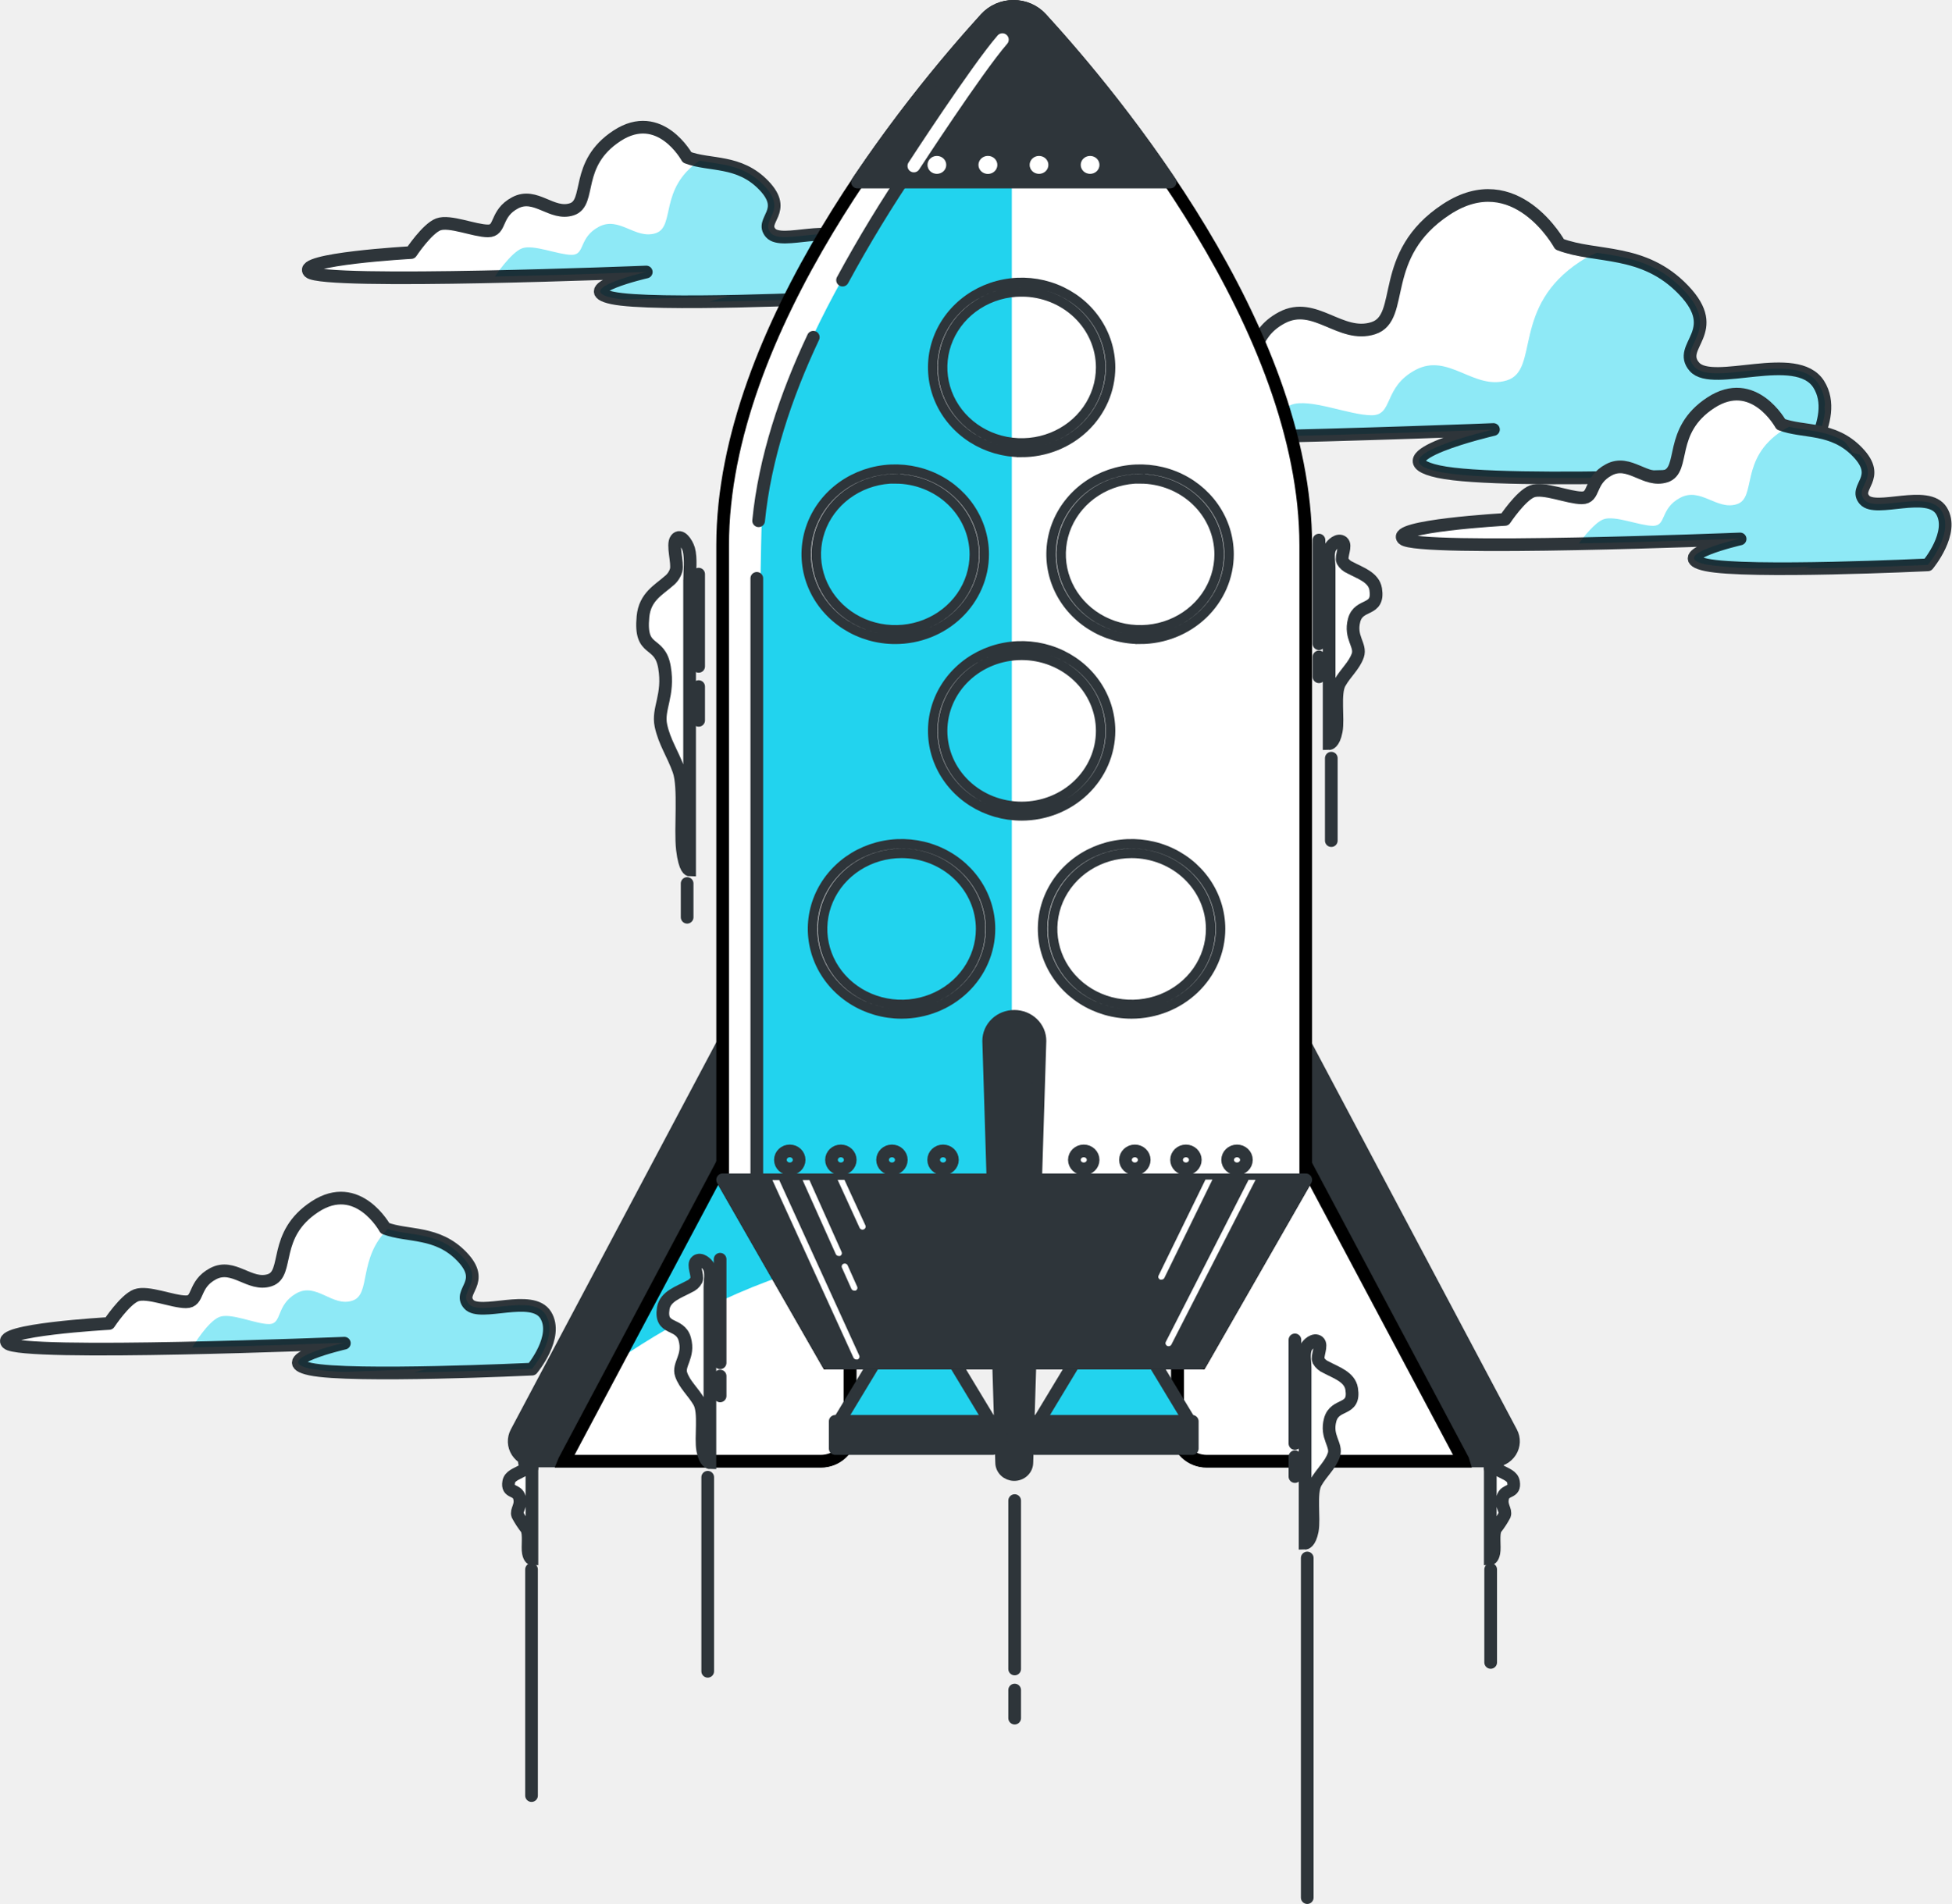
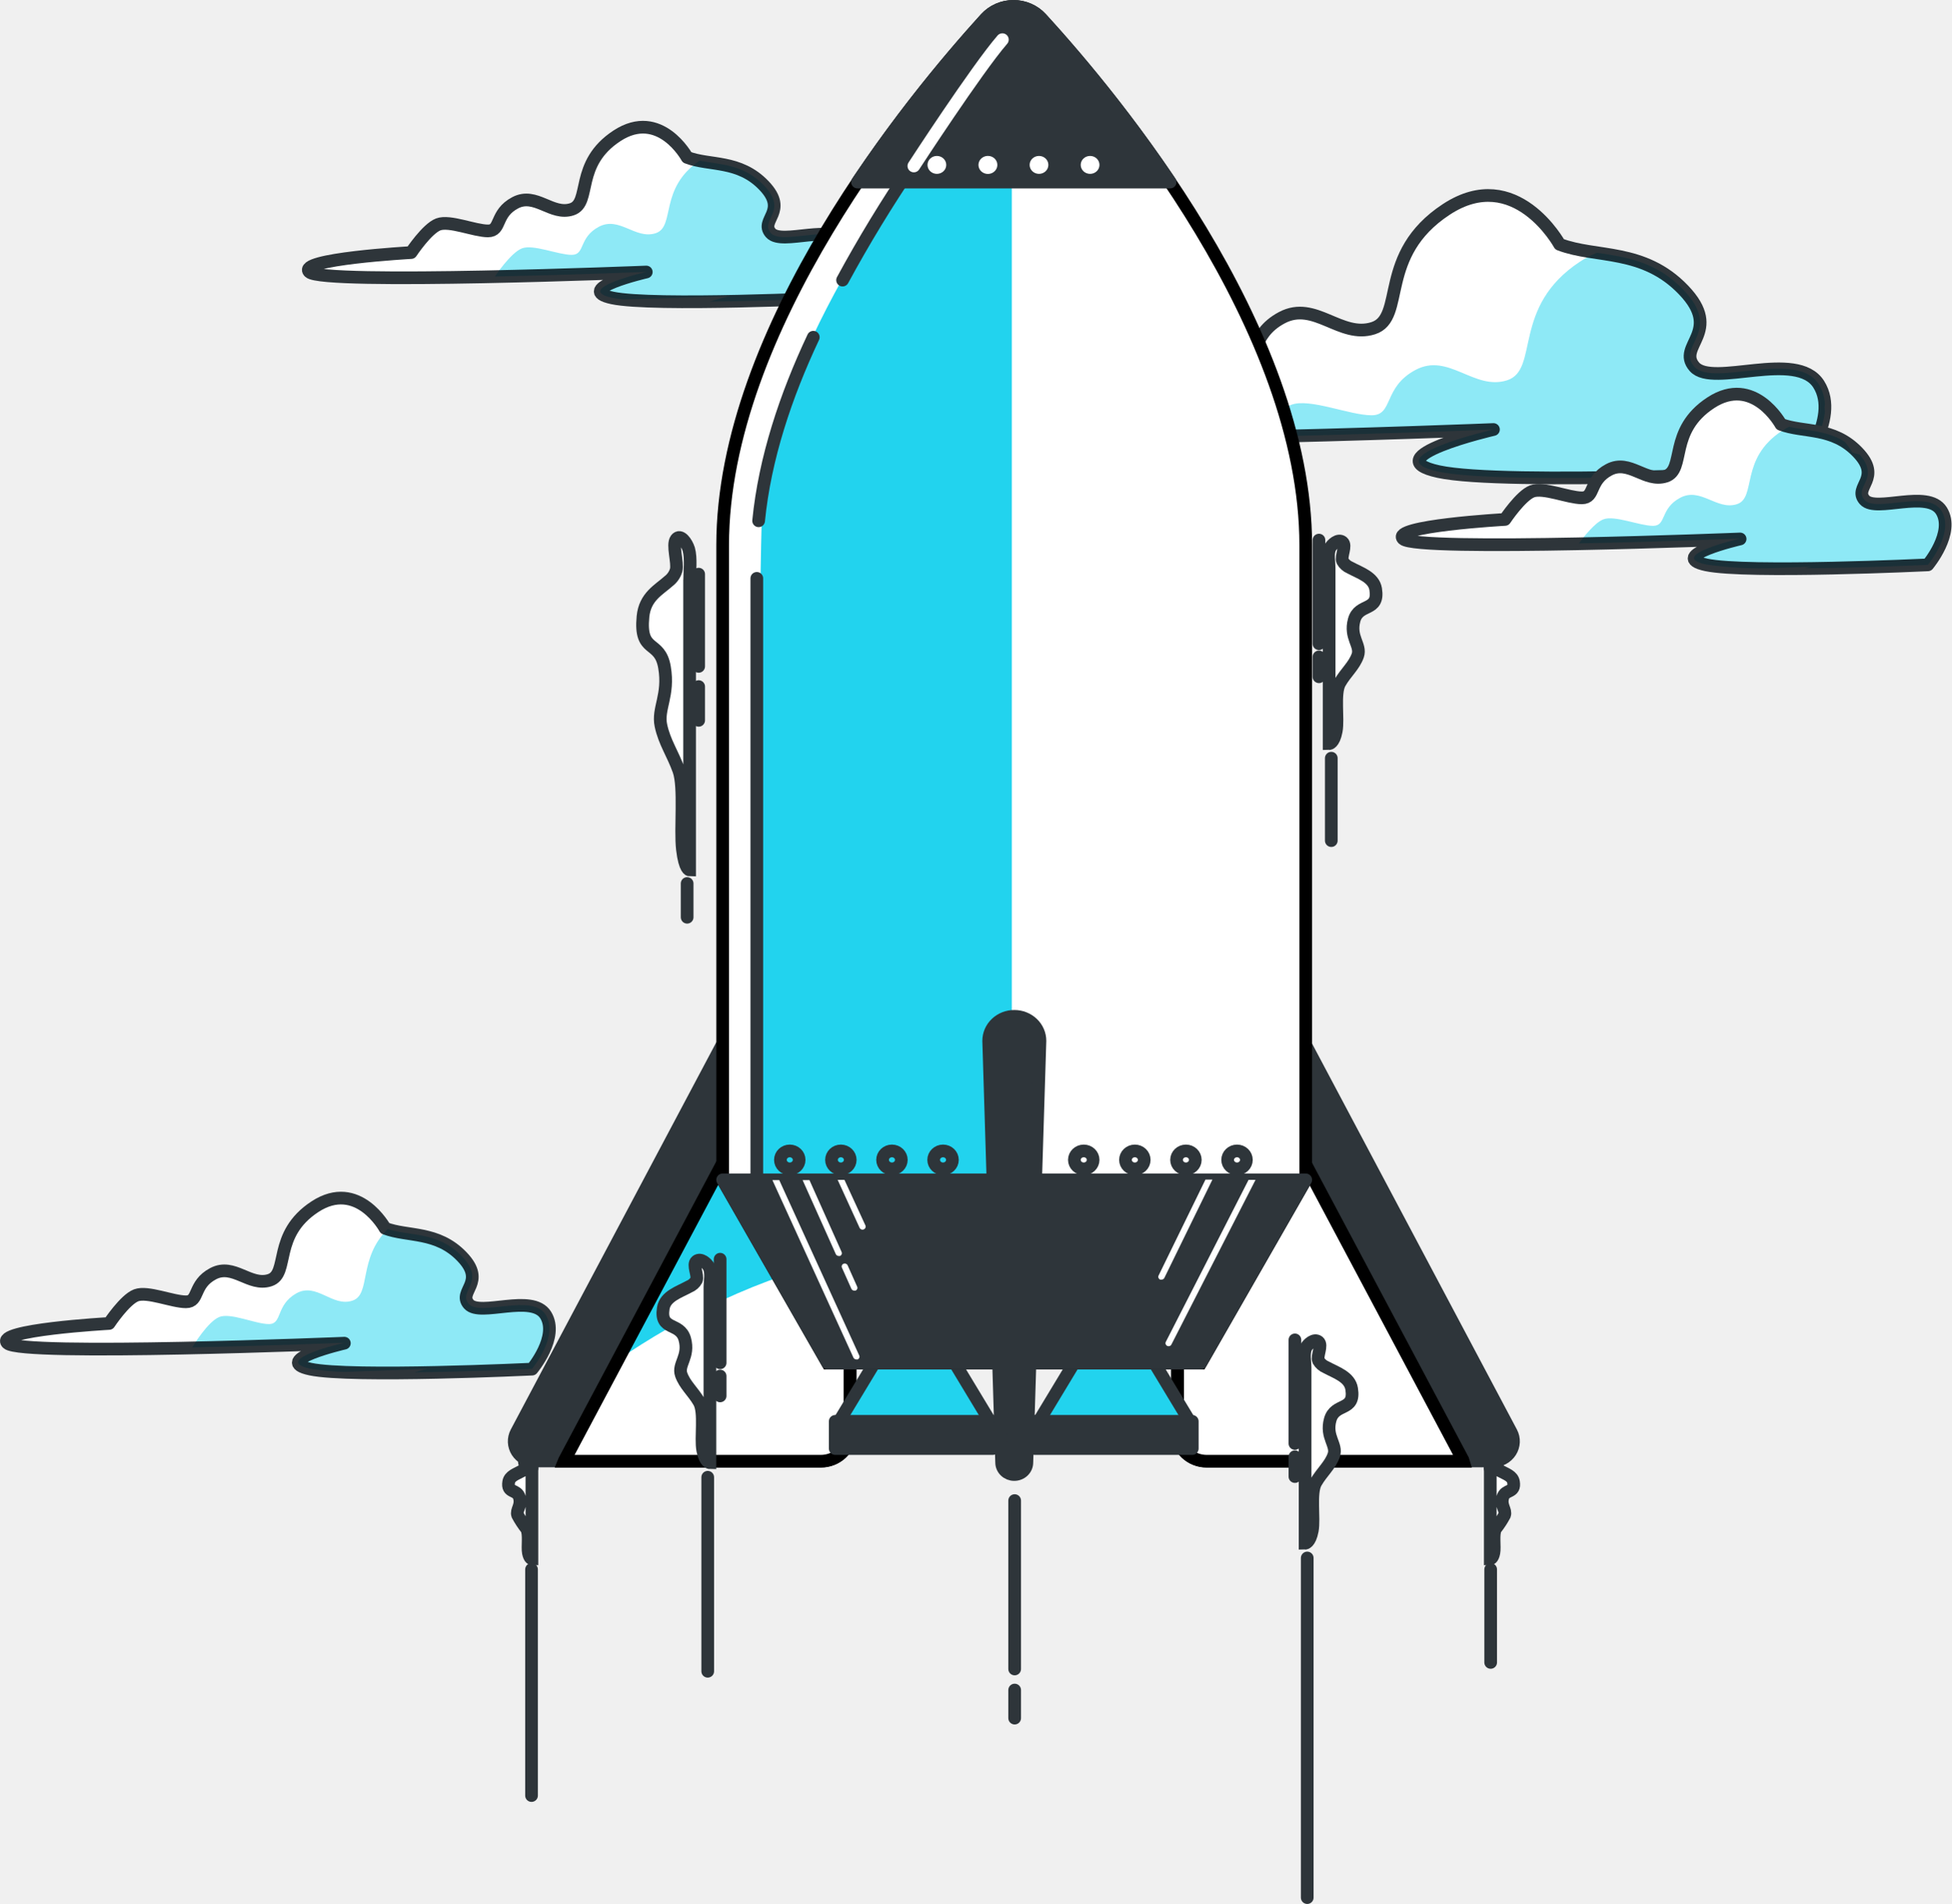
<svg xmlns="http://www.w3.org/2000/svg" width="153.807" height="150.085" viewBox="0 0 153.807 150.085" fill="none" version="1.1" id="svg91">
  <defs id="defs91" />
  <path d="m 122.937,19.263 c 0,0 -3.472,-6.337 -8.928,-2.756 -5.456,3.581 -3.17,8.538 -5.759,9.368 -2.589,0.83 -4.608,-2.206 -7.202,-0.83 -2.594,1.376 -1.731,3.581 -3.472,3.581 -1.741,0 -4.895,-1.376 -6.338,-0.825 -1.444,0.55 -3.472,3.581 -3.472,3.581 0,0 -14.687,0.825 -12.961,2.481 1.726,1.655 42.919,0 42.919,0 0,0 -9.503,2.201 -4.32,3.321 5.183,1.119 28.232,0 28.232,0 0,0 3.472,-4.132 1.726,-6.888 -1.746,-2.756 -8.352,0.275 -9.796,-1.376 -1.443,-1.651 2.307,-2.756 -0.863,-6.062 -3.169,-3.306 -6.889,-2.495 -9.766,-3.595 z" fill="#ffffff" stroke="#2e353a" stroke-linecap="round" stroke-linejoin="round" id="path1" />
  <g style="mix-blend-mode:multiply" opacity="0.51" id="g2" transform="translate(-43.58643,-39.60157)">
    <path d="m 187.438,72.018 c -0.037,-0.174 -0.037,-0.353 0,-0.526 -0.022,-0.567 -0.193,-1.12 -0.496,-1.608 -1.726,-2.756 -8.353,0.275 -9.796,-1.376 -1.444,-1.651 2.306,-2.756 -0.863,-6.062 -2.158,-2.253 -4.578,-2.585 -6.815,-2.917 -0.465,0.187 -0.909,0.419 -1.325,0.693 -5.456,3.581 -3.169,8.538 -5.763,9.364 -2.594,0.825 -4.608,-2.201 -7.202,-0.825 -2.594,1.376 -1.726,3.581 -3.472,3.581 -1.746,0 -4.896,-1.376 -6.334,-0.825 -0.878,0.337 -1.984,1.594 -2.688,2.523 9.701,-0.218 18.605,-0.574 18.605,-0.574 0,0 -9.504,2.201 -4.321,3.32 5.184,1.119 28.233,0 28.233,0 0,0 2.043,-2.41 2.237,-4.767 z" fill="#22d3ee" id="path2" />
  </g>
  <path d="m 30.352,96.841 c 0,0 -2.138,-3.918 -5.525,-1.702 -3.388,2.215 -1.984,5.284 -3.566,5.796 -1.582,0.512 -2.852,-1.366 -4.464,-0.512 -1.612,0.854 -1.071,2.215 -2.138,2.215 -1.066,0 -3.031,-0.849 -3.923,-0.512 -0.893,0.336 -2.138,2.22 -2.138,2.22 0,0 -9.082,0.507 -8.01,1.555 1.071,1.049 26.556,0 26.556,0 0,0 -5.883,1.362 -2.673,2.045 3.209,0.683 17.469,0 17.469,0 0,0 2.138,-2.557 1.071,-4.269 -1.066,-1.713 -5.173,0.17 -6.061,-0.854 -0.888,-1.025 1.424,-1.703 -0.536,-3.747 -1.959,-2.045 -4.28,-1.552 -6.061,-2.235 z" fill="#ffffff" stroke="#2e353a" stroke-linecap="round" stroke-linejoin="round" id="path3" />
  <g style="mix-blend-mode:multiply" opacity="0.51" id="g4" transform="translate(-43.58643,-39.60157)">
    <path d="m 85.525,147.524 c 0,0 2.138,-2.557 1.071,-4.269 -1.066,-1.713 -5.173,0.171 -6.061,-0.854 -0.888,-1.025 1.423,-1.703 -0.536,-3.747 -1.885,-1.969 -4.097,-1.575 -5.848,-2.149 -2.351,2.319 -1.304,5.132 -2.763,5.635 -1.602,0.56 -2.852,-1.485 -4.464,-0.555 -1.612,0.93 -1.071,2.41 -2.138,2.41 -1.066,0 -3.03,-0.925 -3.923,-0.555 -0.893,0.37 -2.019,2.215 -2.128,2.395 6.185,-0.133 11.983,-0.365 11.983,-0.365 0,0 -5.883,1.361 -2.673,2.044 0.899,0.153 1.81,0.237 2.723,0.252 3.735,-0.124 6.493,-0.242 6.493,-0.242 0,0 -0.426,0.104 -0.992,0.275 4.603,-0.052 9.255,-0.275 9.255,-0.275 z" fill="#22d3ee" id="path4" />
  </g>
  <path d="m 54.161,12.409 c 0,0 -2.138,-3.918 -5.525,-1.703 -3.388,2.215 -1.984,5.284 -3.566,5.796 -1.582,0.512 -2.852,-1.366 -4.464,-0.512 -1.612,0.854 -1.071,2.215 -2.138,2.215 -1.066,0 -3.031,-0.854 -3.923,-0.512 -0.893,0.342 -2.138,2.22 -2.138,2.22 0,0 -9.092,0.507 -8.02,1.532 1.071,1.025 26.556,0 26.556,0 0,0 -5.883,1.361 -2.674,2.044 3.209,0.683 17.469,0 17.469,0 0,0 2.138,-2.557 1.071,-4.269 -1.066,-1.712 -5.173,0.171 -6.061,-0.854 -0.888,-1.024 1.424,-1.703 -0.535,-3.747 -1.96,-2.044 -4.271,-1.527 -6.052,-2.21 z" fill="#ffffff" stroke="#2e353a" stroke-linecap="round" stroke-linejoin="round" id="path5" />
  <g style="mix-blend-mode:multiply" opacity="0.51" id="g6" transform="translate(-43.58643,-39.60157)">
    <path d="m 109.333,63.091 c 0,0 2.138,-2.557 1.071,-4.269 -1.066,-1.712 -5.173,0.171 -6.061,-0.854 -0.887,-1.025 1.424,-1.703 -0.535,-3.747 -1.617,-1.689 -3.472,-1.637 -5.079,-1.95 -3.244,2.211 -1.875,5.218 -3.472,5.721 -1.597,0.503 -2.852,-1.366 -4.464,-0.512 -1.612,0.854 -1.066,2.215 -2.138,2.215 -1.071,0 -3.031,-0.854 -3.923,-0.512 -0.893,0.342 -2.138,2.22 -2.138,2.22 6.165,-0.133 11.939,-0.365 11.939,-0.365 0,0 -5.883,1.361 -2.674,2.044 0.295,0.06 0.593,0.103 0.893,0.128 4.662,-0.123 8.397,-0.275 8.397,-0.275 0,0 -0.779,0.18 -1.612,0.441 4.767,-0.043 9.796,-0.285 9.796,-0.285 z" fill="#22d3ee" id="path6" />
  </g>
  <path d="m 140.381,33.455 c 0,0 -2.138,-3.918 -5.525,-1.703 -3.388,2.215 -1.96,5.284 -3.562,5.796 -1.602,0.512 -2.852,-1.366 -4.464,-0.512 -1.612,0.854 -1.066,2.215 -2.137,2.215 -1.072,0 -3.031,-0.854 -3.924,-0.512 -0.893,0.342 -2.138,2.215 -2.138,2.215 0,0 -9.091,0.512 -8.02,1.537 1.071,1.024 26.556,0 26.556,0 0,0 -5.878,1.361 -2.673,2.044 3.204,0.683 17.469,0 17.469,0 0,0 2.137,-2.557 1.071,-4.269 -1.066,-1.712 -5.168,0.171 -6.061,-0.854 -0.893,-1.025 1.423,-1.703 -0.536,-3.752 -1.959,-2.049 -4.27,-1.523 -6.056,-2.206 z" fill="#ffffff" stroke="#2e353a" stroke-linecap="round" stroke-linejoin="round" id="path7" />
  <g style="mix-blend-mode:multiply" opacity="0.51" id="g8" transform="translate(-43.58643,-39.60157)">
    <path d="m 195.553,84.138 c 0,0 2.138,-2.557 1.071,-4.269 -1.066,-1.712 -5.168,0.171 -6.061,-0.854 -0.892,-1.025 1.275,-1.665 -0.382,-3.572 -0.2,-0.048 -0.397,-0.108 -0.59,-0.18 -0.173,-0.297 -0.374,-0.578 -0.6,-0.84 -1.458,-0.911 -3.026,-0.854 -4.37,-1.176 -0.193,0.091 -0.378,0.196 -0.555,0.313 -3.388,2.215 -1.984,5.284 -3.567,5.792 -1.582,0.507 -2.852,-1.361 -4.464,-0.508 -1.612,0.854 -1.071,2.215 -2.142,2.215 -1.072,0 -3.031,-0.854 -3.919,-0.512 -0.669,0.256 -1.537,1.371 -1.929,1.897 6.448,-0.128 12.702,-0.38 12.702,-0.38 0,0 -5.877,1.361 -2.673,2.044 1.571,0.223 3.159,0.323 4.747,0.299 l 3.551,-0.128 c 0,0 -0.198,0.043 -0.496,0.123 4.732,-0.028 9.677,-0.266 9.677,-0.266 z" fill="#22d3ee" id="path8" />
  </g>
  <path d="m 73.826,26.985 v 1.75" stroke="#ffffff" stroke-linecap="round" stroke-linejoin="round" id="path9" />
  <path d="m 102.266,81.16 16.864,31.781 c 0.124,0.236 0.184,0.498 0.172,0.762 -0.012,0.264 -0.094,0.521 -0.238,0.747 -0.145,0.225 -0.347,0.411 -0.588,0.54 -0.241,0.13 -0.513,0.198 -0.789,0.199 h -22.568 c -0.607,0.004 -1.191,-0.223 -1.623,-0.63 -0.433,-0.407 -0.678,-0.962 -0.684,-1.542 V 81.933 Z" fill="#2e353a" stroke="#2e353a" stroke-linecap="round" stroke-linejoin="round" id="path10" />
  <path d="m 115.332,115.137 -17.856,-33.584 -4.648,0.38 v 31.083 c 0,0.582 0.241,1.139 0.671,1.55 0.43,0.411 1.013,0.642 1.621,0.642 h 20.241 c -0.007,-0.025 -0.017,-0.048 -0.029,-0.071 z" fill="#ffffff" stroke="#000000" stroke-miterlimit="10" id="path11" />
  <path d="m 57.568,81.16 -16.864,31.781 c -0.124,0.236 -0.183,0.498 -0.172,0.762 0.012,0.264 0.094,0.521 0.238,0.747 0.145,0.225 0.347,0.411 0.588,0.54 0.241,0.13 0.512,0.198 0.789,0.199 h 22.578 c 0.605,0.001 1.186,-0.226 1.616,-0.633 0.43,-0.407 0.675,-0.961 0.68,-1.539 V 81.933 Z" fill="#2e353a" stroke="#2e353a" stroke-linecap="round" stroke-linejoin="round" id="path12" />
  <path d="m 44.498,115.137 17.856,-33.584 4.643,0.38 v 31.083 c 0,0.582 -0.241,1.139 -0.671,1.55 -0.43,0.411 -1.013,0.642 -1.621,0.642 h -20.236 z" fill="#ffffff" stroke="#000000" stroke-miterlimit="10" id="path13" />
  <g style="mix-blend-mode:multiply" id="g14" transform="translate(-43.58643,-39.60157)">
    <path d="m 105.945,121.155 -13.64,25.653 c 4.786,-3.264 11.026,-6.546 18.282,-8.107 v -17.166 z" fill="#22d3ee" id="path14" />
  </g>
  <path d="m 72.095,102.216 -6.011,9.951 h 12.018 z" fill="#22d3ee" stroke="#2e353a" stroke-linecap="round" stroke-linejoin="round" id="path15" />
  <path d="m 87.829,102.216 -6.007,9.951 h 12.018 z" fill="#22d3ee" stroke="#2e353a" stroke-linecap="round" stroke-linejoin="round" id="path16" />
  <path d="m 78.261,112.063 h -12.425 v 2.144 h 12.425 z" fill="#2e353a" stroke="#2e353a" stroke-linecap="round" stroke-linejoin="round" id="path17" />
  <path d="m 93.983,112.063 h -12.424 v 2.144 h 12.424 z" fill="#2e353a" stroke="#2e353a" stroke-linecap="round" stroke-linejoin="round" id="path18" />
  <path d="m 82.07,1.457 c -0.272,-0.299 -0.607,-0.538 -0.984,-0.702 -0.377,-0.164 -0.786,-0.249 -1.201,-0.249 -0.414,0 -0.823,0.085 -1.2,0.249 -0.377,0.164 -0.713,0.404 -0.984,0.702 -5.719,6.295 -20.738,24.424 -20.738,41.538 v 50.029 l 8.273,14.444 h 29.418 l 8.273,-14.444 v -50.029 c 0,-17.119 -15.103,-35.253 -20.857,-41.538 z" fill="#ffffff" stroke="#000000" stroke-miterlimit="10" id="path19" />
  <path d="m 79.758,2.495 c 0,-0.892 -2.639,4.426 -4.499,6.75 0.03,-0.199 0.065,-0.394 0.094,-0.593 0,0 -11.056,13.481 -14.384,26.17 -0.348,1.305 -0.625,2.627 -0.828,3.961 -0.248,1.594 -0.556,37.245 -0.719,58.562 l 5.813,10.123 h 14.359 c -0.288,-1.039 0.496,-5.825 0.164,-7.078 z" fill="#22d3ee" id="path20" />
  <path d="m 62.255,92.155 c 0.408,0 0.739,-0.317 0.739,-0.707 0,-0.39 -0.331,-0.707 -0.739,-0.707 -0.409,0 -0.739,0.317 -0.739,0.707 0,0.39 0.33,0.707 0.739,0.707 z" stroke="#2e353a" stroke-linecap="round" stroke-linejoin="round" id="path21" />
  <path d="m 66.282,92.155 c 0.408,0 0.739,-0.317 0.739,-0.707 0,-0.39 -0.331,-0.707 -0.739,-0.707 -0.408,0 -0.739,0.317 -0.739,0.707 0,0.39 0.331,0.707 0.739,0.707 z" stroke="#2e353a" stroke-linecap="round" stroke-linejoin="round" id="path22" />
  <path d="m 70.309,92.155 c 0.408,0 0.739,-0.317 0.739,-0.707 0,-0.39 -0.331,-0.707 -0.739,-0.707 -0.408,0 -0.739,0.317 -0.739,0.707 0,0.39 0.331,0.707 0.739,0.707 z" stroke="#2e353a" stroke-linecap="round" stroke-linejoin="round" id="path23" />
  <path d="m 74.337,92.155 c 0.408,0 0.739,-0.317 0.739,-0.707 0,-0.39 -0.331,-0.707 -0.739,-0.707 -0.409,0 -0.739,0.317 -0.739,0.707 0,0.39 0.33,0.707 0.739,0.707 z" stroke="#2e353a" stroke-linecap="round" stroke-linejoin="round" id="path24" />
  <path d="m 85.428,92.155 c 0.409,0 0.739,-0.317 0.739,-0.707 0,-0.39 -0.33,-0.707 -0.739,-0.707 -0.408,0 -0.739,0.317 -0.739,0.707 0,0.39 0.331,0.707 0.739,0.707 z" stroke="#2e353a" stroke-linecap="round" stroke-linejoin="round" id="path25" />
  <path d="m 89.456,92.155 c 0.408,0 0.739,-0.317 0.739,-0.707 0,-0.39 -0.331,-0.707 -0.739,-0.707 -0.408,0 -0.739,0.317 -0.739,0.707 0,0.39 0.331,0.707 0.739,0.707 z" stroke="#2e353a" stroke-linecap="round" stroke-linejoin="round" id="path26" />
  <path d="m 93.483,92.155 c 0.408,0 0.739,-0.317 0.739,-0.707 0,-0.39 -0.331,-0.707 -0.739,-0.707 -0.408,0 -0.739,0.317 -0.739,0.707 0,0.39 0.331,0.707 0.739,0.707 z" stroke="#2e353a" stroke-linecap="round" stroke-linejoin="round" id="path27" />
  <path d="m 97.51,92.155 c 0.409,0 0.739,-0.317 0.739,-0.707 0,-0.39 -0.33,-0.707 -0.739,-0.707 -0.408,0 -0.739,0.317 -0.739,0.707 0,0.39 0.331,0.707 0.739,0.707 z" stroke="#2e353a" stroke-linecap="round" stroke-linejoin="round" id="path28" />
  <path d="m 59.656,45.599 v 46.913" stroke="#2e353a" stroke-linecap="round" stroke-linejoin="round" id="path29" />
  <path d="m 64.109,26.587 c -2.168,4.601 -3.824,9.549 -4.31,14.472" stroke="#2e353a" stroke-linecap="round" stroke-linejoin="round" id="path30" />
  <path d="m 82.179,4.696 c -0.231,-0.295 -0.531,-0.534 -0.875,-0.698 -0.344,-0.165 -0.724,-0.25 -1.109,-0.25 -0.385,0 -0.765,0.086 -1.109,0.25 -0.345,0.165 -0.644,0.404 -0.875,0.698 -4.512,5.417 -8.462,11.241 -11.795,17.389" stroke="#2e353a" stroke-linecap="round" stroke-linejoin="round" id="path31" />
-   <path d="m 89.872,50.404 c -1.388,10e-4 -2.744,-0.392 -3.898,-1.128 -1.155,-0.737 -2.054,-1.784 -2.586,-3.01 -0.531,-1.226 -0.67,-2.575 -0.4,-3.876 0.27,-1.302 0.939,-2.497 1.92,-3.435 0.981,-0.938 2.231,-1.577 3.592,-1.836 1.361,-0.259 2.771,-0.126 4.053,0.383 1.282,0.508 2.377,1.369 3.147,2.472 0.771,1.104 1.181,2.401 1.18,3.728 -0.002,1.777 -0.742,3.48 -2.055,4.737 -1.314,1.256 -3.095,1.963 -4.953,1.966 z m 0,-12.66 c -1.232,0 -2.437,0.349 -3.461,1.004 -1.025,0.655 -1.823,1.585 -2.295,2.674 -0.471,1.089 -0.595,2.287 -0.354,3.442 0.24,1.156 0.834,2.217 1.705,3.05 0.871,0.833 1.981,1.401 3.189,1.631 1.209,0.23 2.462,0.112 3.6,-0.339 1.138,-0.451 2.111,-1.214 2.796,-2.194 0.684,-0.98 1.05,-2.132 1.05,-3.31 -0.004,-1.578 -0.662,-3.09 -1.83,-4.205 -1.168,-1.115 -2.75,-1.742 -4.4,-1.743 z" fill="#ffffff" stroke="#2e353a" stroke-width="0.75" stroke-miterlimit="10" id="path33" />
-   <path fill-rule="evenodd" clip-rule="evenodd" d="m 93.685,43.554 c -0.039,-0.873 -0.427,-1.698 -1.084,-2.306 -0.657,-0.607 -1.533,-0.95 -2.446,-0.958 -0.914,-0.008 -1.796,0.32 -2.464,0.916 -0.669,0.596 -1.072,1.414 -1.128,2.287 0,0.052 0,0.1 0,0.147 -0.005,0.616 0.167,1.221 0.496,1.75 l -0.645,1.812 1.984,-0.598 c 0.529,0.276 1.123,0.421 1.726,0.422 0.466,0.001 0.929,-0.085 1.36,-0.255 0.431,-0.17 0.823,-0.419 1.154,-0.733 0.331,-0.315 0.594,-0.688 0.773,-1.1 0.18,-0.411 0.273,-0.853 0.274,-1.299 z m -3.561,2.931 c -0.587,0.001 -1.162,-0.164 -1.652,-0.474 l -1.15,0.351 0.372,-1.058 c -0.37,-0.485 -0.569,-1.069 -0.571,-1.67 -0.005,-0.092 -0.005,-0.183 0,-0.275 0.008,-0.755 0.329,-1.476 0.893,-2.004 0.564,-0.528 1.324,-0.821 2.113,-0.814 0.789,0.007 1.543,0.315 2.096,0.854 0.552,0.539 0.858,1.266 0.85,2.021 0,0.071 0,0.147 0,0.218 0.002,0.752 -0.308,1.473 -0.861,2.007 -0.553,0.534 -1.304,0.837 -2.09,0.844 z" fill="#ffffff" id="path34" />
-   <path d="m 80.532,64.325 c -1.386,0 -2.741,-0.393 -3.894,-1.129 -1.152,-0.737 -2.051,-1.784 -2.581,-3.008 -0.531,-1.225 -0.669,-2.572 -0.399,-3.873 0.27,-1.3 0.938,-2.494 1.918,-3.432 0.98,-0.937 2.229,-1.576 3.589,-1.834 1.359,-0.259 2.768,-0.126 4.049,0.381 1.281,0.507 2.375,1.366 3.145,2.469 0.77,1.102 1.181,2.398 1.181,3.724 -0.002,1.777 -0.742,3.48 -2.055,4.736 -1.314,1.257 -3.095,1.964 -4.953,1.966 z m 0,-12.66 c -1.652,0 -3.237,0.628 -4.405,1.745 -1.169,1.117 -1.825,2.633 -1.825,4.213 0,1.58 0.656,3.095 1.825,4.212 1.168,1.118 2.753,1.745 4.405,1.745 1.652,0 3.237,-0.627 4.405,-1.745 1.168,-1.117 1.825,-2.632 1.825,-4.212 0,-1.58 -0.657,-3.095 -1.825,-4.213 -1.168,-1.117 -2.753,-1.745 -4.405,-1.745 z" fill="#ffffff" stroke="#2e353a" stroke-width="0.75" stroke-miterlimit="10" id="path37" />
-   <path d="m 80.532,35.671 c -1.386,0 -2.741,-0.393 -3.894,-1.129 -1.152,-0.737 -2.051,-1.783 -2.581,-3.008 -0.531,-1.225 -0.669,-2.572 -0.399,-3.873 0.27,-1.3 0.938,-2.494 1.918,-3.432 0.98,-0.937 2.229,-1.576 3.589,-1.834 1.359,-0.259 2.768,-0.126 4.049,0.381 1.281,0.507 2.375,1.366 3.145,2.469 0.77,1.102 1.181,2.398 1.181,3.724 -0.002,1.777 -0.742,3.48 -2.055,4.737 -1.314,1.256 -3.095,1.963 -4.953,1.966 z m 0,-12.66 c -1.232,0 -2.437,0.349 -3.461,1.004 -1.025,0.655 -1.823,1.585 -2.295,2.674 -0.471,1.089 -0.595,2.287 -0.354,3.442 0.24,1.156 0.834,2.217 1.705,3.05 0.871,0.833 1.981,1.401 3.189,1.631 2.47,0.47 4.998,-0.533 6.396,-2.533 0.684,-0.98 1.05,-2.132 1.05,-3.31 -0.002,-1.58 -0.658,-3.094 -1.826,-4.211 -1.169,-1.117 -2.752,-1.745 -4.404,-1.746 z" fill="#ffffff" stroke="#2e353a" stroke-width="0.75" stroke-miterlimit="10" id="path41" />
-   <path d="m 71.069,79.941 c -1.387,0.001 -2.744,-0.392 -3.898,-1.129 -1.154,-0.736 -2.054,-1.784 -2.585,-3.01 -0.532,-1.225 -0.671,-2.574 -0.401,-3.876 0.271,-1.301 0.939,-2.497 1.92,-3.435 0.981,-0.939 2.231,-1.578 3.592,-1.836 1.361,-0.259 2.772,-0.126 4.053,0.383 1.282,0.508 2.377,1.368 3.148,2.472 0.77,1.104 1.181,2.401 1.18,3.728 -0.003,1.777 -0.742,3.48 -2.056,4.737 -1.314,1.256 -3.095,1.963 -4.953,1.966 z m 0,-12.661 c -1.232,0 -2.436,0.35 -3.461,1.004 -1.024,0.655 -1.823,1.586 -2.294,2.674 -0.472,1.089 -0.595,2.287 -0.355,3.442 0.24,1.156 0.834,2.218 1.705,3.051 0.871,0.833 1.981,1.401 3.19,1.63 1.208,0.23 2.461,0.112 3.599,-0.339 1.138,-0.451 2.111,-1.214 2.796,-2.194 0.685,-0.98 1.05,-2.132 1.05,-3.31 -0.001,-1.58 -0.658,-3.094 -1.826,-4.211 -1.168,-1.117 -2.752,-1.745 -4.404,-1.747 z" fill="#ffffff" stroke="#2e353a" stroke-width="0.75" stroke-miterlimit="10" id="path44" />
-   <path d="m 70.573,50.404 c -1.388,10e-4 -2.744,-0.392 -3.898,-1.128 -1.154,-0.737 -2.054,-1.784 -2.586,-3.01 -0.531,-1.226 -0.67,-2.575 -0.4,-3.876 0.271,-1.302 0.939,-2.497 1.92,-3.435 0.981,-0.938 2.231,-1.577 3.592,-1.836 1.361,-0.259 2.772,-0.126 4.053,0.383 1.282,0.508 2.377,1.369 3.148,2.472 0.77,1.104 1.18,2.401 1.18,3.728 -0.002,1.777 -0.741,3.481 -2.055,4.738 -1.314,1.257 -3.096,1.963 -4.954,1.964 z m 0,-12.66 c -1.232,0 -2.437,0.349 -3.461,1.004 -1.025,0.655 -1.823,1.585 -2.295,2.674 -0.471,1.089 -0.594,2.287 -0.354,3.442 0.24,1.156 0.834,2.217 1.705,3.05 0.871,0.833 1.981,1.401 3.19,1.631 1.208,0.23 2.461,0.112 3.599,-0.339 1.138,-0.451 2.111,-1.214 2.796,-2.194 0.684,-0.98 1.05,-2.132 1.05,-3.31 -0.004,-1.578 -0.662,-3.09 -1.83,-4.205 -1.168,-1.115 -2.75,-1.742 -4.4,-1.743 z" fill="#ffffff" stroke="#2e353a" stroke-width="0.75" stroke-miterlimit="10" id="path49" />
-   <path d="m 89.202,79.941 c -1.388,0.001 -2.744,-0.392 -3.898,-1.129 -1.155,-0.736 -2.054,-1.784 -2.586,-3.01 -0.531,-1.225 -0.67,-2.574 -0.4,-3.876 0.271,-1.301 0.939,-2.497 1.92,-3.435 0.981,-0.939 2.231,-1.578 3.592,-1.836 1.361,-0.259 2.771,-0.126 4.053,0.383 1.282,0.508 2.377,1.368 3.148,2.472 0.77,1.104 1.18,2.401 1.179,3.728 -0.002,1.777 -0.741,3.48 -2.055,4.737 -1.314,1.256 -3.095,1.963 -4.953,1.966 z m 0,-12.661 c -1.232,0 -2.437,0.35 -3.461,1.004 -1.025,0.655 -1.823,1.586 -2.295,2.674 -0.471,1.089 -0.595,2.287 -0.354,3.442 0.24,1.156 0.834,2.218 1.705,3.051 0.871,0.833 1.981,1.401 3.19,1.63 1.208,0.23 2.461,0.112 3.599,-0.339 1.138,-0.451 2.111,-1.214 2.796,-2.194 0.684,-0.98 1.05,-2.132 1.05,-3.31 -0.002,-1.58 -0.658,-3.094 -1.826,-4.211 -1.168,-1.117 -2.752,-1.745 -4.404,-1.747 z" fill="#ffffff" stroke="#2e353a" stroke-width="0.75" stroke-miterlimit="10" id="path52" />
  <path d="m 86.692,71.122 c 0.206,-0.015 0.397,-0.104 0.537,-0.248 0.14,-0.145 0.218,-0.335 0.218,-0.532 0,-0.197 -0.078,-0.387 -0.218,-0.531 -0.14,-0.145 -0.331,-0.234 -0.537,-0.249 -0.205,0.015 -0.397,0.104 -0.537,0.249 -0.14,0.144 -0.218,0.334 -0.218,0.531 0,0.197 0.078,0.387 0.218,0.532 0.14,0.144 0.332,0.233 0.537,0.248 z" fill="#ffffff" id="path54" />
  <path d="m 79.947,116.256 c -0.263,0 -0.515,-0.1 -0.701,-0.278 -0.186,-0.178 -0.291,-0.419 -0.291,-0.671 l -1.021,-33.241 c -0.001,-0.255 0.051,-0.507 0.152,-0.742 0.102,-0.235 0.251,-0.449 0.439,-0.628 0.188,-0.18 0.411,-0.323 0.657,-0.42 0.246,-0.097 0.509,-0.146 0.775,-0.146 0.266,0 0.529,0.05 0.774,0.148 0.245,0.097 0.468,0.24 0.655,0.419 0.188,0.18 0.337,0.393 0.438,0.628 0.101,0.235 0.153,0.487 0.152,0.741 l -1.032,33.241 c 0,0.125 -0.026,0.249 -0.076,0.365 -0.05,0.115 -0.123,0.22 -0.216,0.308 -0.093,0.088 -0.203,0.158 -0.324,0.205 -0.12,0.048 -0.25,0.072 -0.381,0.071 z" fill="#2e353a" stroke="#2e353a" stroke-linecap="round" stroke-linejoin="round" id="path56" />
  <path d="m 79.982,133.247 v 2.215" stroke="#2e353a" stroke-linecap="round" stroke-linejoin="round" id="path57" />
  <path d="m 77.7,1.461 c -3.688,4.06 -7.066,8.369 -10.108,12.893 h 24.646 c -3.059,-4.533 -6.457,-8.848 -10.168,-12.912 -0.273,-0.297 -0.61,-0.536 -0.988,-0.698 -0.378,-0.163 -0.787,-0.246 -1.201,-0.244 -0.415,0.002 -0.823,0.088 -1.2,0.254 -0.376,0.166 -0.71,0.407 -0.981,0.707 z" fill="#2e353a" stroke="#2e353a" stroke-linecap="round" stroke-linejoin="round" id="path58" />
  <path d="m 73.85,13.708 c 0.408,0 0.739,-0.316 0.739,-0.707 0,-0.39 -0.331,-0.707 -0.739,-0.707 -0.408,0 -0.739,0.316 -0.739,0.707 0,0.39 0.331,0.707 0.739,0.707 z" fill="#ffffff" id="path59" />
  <path d="m 78.617,13.002 c 0,0.141 -0.044,0.279 -0.126,0.396 -0.082,0.117 -0.198,0.208 -0.335,0.262 -0.136,0.054 -0.286,0.068 -0.43,0.04 -0.145,-0.028 -0.277,-0.096 -0.381,-0.196 -0.104,-0.1 -0.174,-0.227 -0.202,-0.365 -0.029,-0.138 -0.013,-0.282 0.044,-0.411 0.057,-0.13 0.153,-0.241 0.276,-0.318 0.123,-0.078 0.267,-0.119 0.415,-0.118 0.097,0 0.194,0.018 0.284,0.054 0.09,0.036 0.171,0.088 0.24,0.154 0.069,0.066 0.123,0.145 0.16,0.231 0.037,0.086 0.056,0.179 0.055,0.272 z" fill="#ffffff" id="path60" />
  <path d="m 81.901,13.708 c 0.408,0 0.739,-0.316 0.739,-0.707 0,-0.39 -0.331,-0.707 -0.739,-0.707 -0.408,0 -0.739,0.316 -0.739,0.707 0,0.39 0.331,0.707 0.739,0.707 z" fill="#ffffff" id="path61" />
  <path d="m 85.928,13.708 c 0.409,0 0.739,-0.316 0.739,-0.707 0,-0.39 -0.33,-0.707 -0.739,-0.707 -0.408,0 -0.739,0.316 -0.739,0.707 0,0.39 0.331,0.707 0.739,0.707 z" fill="#ffffff" id="path62" />
  <path d="m 72.035,13.087 c 0,0 4.96,-7.632 6.979,-9.961" stroke="#ffffff" stroke-linecap="round" stroke-linejoin="round" id="path63" />
  <path d="m 94.654,107.467 8.273,-14.444 h -45.964 l 8.273,14.444 z" fill="#2e353a" stroke="#2e353a" stroke-linecap="round" stroke-linejoin="round" id="path64" />
  <path d="m 66.495,99.635 c -0.03,0.013 -0.057,0.031 -0.079,0.053 -0.023,0.023 -0.041,0.049 -0.053,0.078 -0.012,0.029 -0.018,0.06 -0.017,0.092 0,0.031 0.007,0.062 0.021,0.09 l 0.744,1.665 c 0.019,0.043 0.051,0.079 0.091,0.104 0.041,0.025 0.088,0.039 0.137,0.039 0.032,0.007 0.066,0.007 0.099,0 0.03,-0.013 0.057,-0.031 0.08,-0.053 0.023,-0.023 0.04,-0.049 0.052,-0.078 0.012,-0.029 0.018,-0.06 0.018,-0.092 -0.001,-0.031 -0.008,-0.062 -0.021,-0.09 l -0.744,-1.665 c -0.012,-0.03 -0.029,-0.058 -0.052,-0.081 -0.023,-0.024 -0.05,-0.043 -0.081,-0.056 -0.03,-0.013 -0.063,-0.02 -0.097,-0.021 -0.033,-0.001 -0.066,0.004 -0.098,0.015 z" fill="#ffffff" id="path65" />
  <path d="m 67.76,96.808 c 0.021,0.042 0.053,0.077 0.093,0.103 0.04,0.025 0.087,0.039 0.135,0.04 0.035,-0.001 0.069,-0.009 0.1,-0.024 0.03,-0.013 0.057,-0.03 0.08,-0.053 0.022,-0.022 0.04,-0.049 0.052,-0.078 0.012,-0.029 0.018,-0.06 0.017,-0.091 0,-0.032 -0.007,-0.063 -0.02,-0.091 l -1.652,-3.591 h -0.536 z" fill="#ffffff" id="path66" />
  <path d="m 91.454,100.888 c 0.035,0.006 0.07,0.006 0.105,0 0.046,0.001 0.092,-0.011 0.132,-0.035 0.04,-0.023 0.071,-0.058 0.091,-0.098 l 3.789,-7.751 h -0.55 l -3.696,7.566 c -0.013,0.029 -0.021,0.06 -0.022,0.092 -0.001,0.031 0.004,0.063 0.016,0.093 0.013,0.029 0.031,0.056 0.054,0.079 0.023,0.023 0.051,0.041 0.081,0.054 z" fill="#ffffff" id="path67" />
  <path d="m 67.273,107.04 c 0.02,0.042 0.051,0.078 0.092,0.103 0.041,0.026 0.088,0.039 0.136,0.039 0.033,0.007 0.067,0.007 0.1,0 0.03,-0.012 0.057,-0.03 0.079,-0.053 0.023,-0.022 0.041,-0.049 0.053,-0.078 0.012,-0.029 0.018,-0.06 0.017,-0.091 0,-0.032 -0.007,-0.062 -0.021,-0.091 l -6.304,-13.827 h -0.54 z" fill="#ffffff" id="path68" />
  <path d="m 98.419,93.023 -6.523,12.774 c -0.014,0.028 -0.022,0.059 -0.024,0.09 -0.003,0.031 0.002,0.062 0.012,0.092 0.011,0.029 0.028,0.056 0.049,0.08 0.022,0.023 0.048,0.042 0.078,0.056 0.033,0.017 0.071,0.025 0.109,0.024 0.046,0 0.091,-0.012 0.129,-0.036 0.039,-0.024 0.07,-0.057 0.089,-0.097 l 6.631,-12.983 z" fill="#ffffff" id="path69" />
  <path d="m 65.884,98.881 c 0.02,0.042 0.052,0.078 0.092,0.104 0.041,0.025 0.088,0.038 0.137,0.038 0.032,0.007 0.066,0.007 0.099,0 0.03,-0.012 0.057,-0.03 0.08,-0.053 0.023,-0.022 0.04,-0.049 0.052,-0.078 0.012,-0.029 0.018,-0.06 0.018,-0.091 -0.001,-0.031 -0.008,-0.062 -0.021,-0.091 l -2.535,-5.668 h -0.54 z" fill="#ffffff" id="path70" />
  <path d="m 103.969,51.793 v 1.565" stroke="#2e353a" stroke-linecap="round" stroke-linejoin="round" id="path71" />
  <path d="m 103.969,42.582 v 8.168" stroke="#2e353a" stroke-linecap="round" stroke-linejoin="round" id="path72" />
  <path d="m 104.941,59.777 v 6.499" stroke="#2e353a" stroke-linecap="round" stroke-linejoin="round" id="path73" />
  <path d="m 104.771,44.759 v 13.87 c 0,0 0.372,0 0.56,-0.991 0.189,-0.991 -0.188,-2.969 0.283,-3.795 0.471,-0.825 1.131,-1.352 1.414,-2.163 0.282,-0.811 -0.66,-1.423 -0.283,-2.794 0.377,-1.371 1.984,-0.631 1.696,-2.433 -0.149,-0.949 -1.25,-1.281 -2.018,-1.698 -0.255,-0.107 -0.465,-0.292 -0.596,-0.527 -0.153,-0.37 0.333,-1.214 0,-1.489 -0.332,-0.275 -0.828,0.166 -0.992,0.474 -0.203,0.451 -0.064,1.086 -0.064,1.546 z" fill="#ffffff" stroke="#2e353a" stroke-miterlimit="10" id="path74" />
  <path d="m 41.898,123.737 v 17.83" stroke="#2e353a" stroke-linecap="round" stroke-linejoin="round" id="path75" />
  <path d="m 41.928,115.986 v 6.916 c 0,0 -0.183,0 -0.278,-0.474 -0.094,-0.475 0.094,-1.48 -0.144,-1.898 -0.268,-0.338 -0.504,-0.698 -0.704,-1.077 -0.139,-0.403 0.327,-0.721 0.139,-1.394 -0.189,-0.674 -0.992,-0.313 -0.843,-1.215 0.074,-0.474 0.625,-0.635 0.992,-0.844 0.127,-0.054 0.232,-0.148 0.298,-0.265 0.074,-0.185 -0.164,-0.603 0,-0.74 0.164,-0.138 0.412,0.08 0.496,0.237 0.064,0.246 0.079,0.502 0.045,0.754 z" fill="#ffffff" stroke="#2e353a" stroke-miterlimit="10" id="path76" />
  <path d="m 55.072,45.267 v 7.272" stroke="#2e353a" stroke-linecap="round" stroke-linejoin="round" id="path77" />
  <path d="m 55.072,54.132 v 2.661" stroke="#2e353a" stroke-linecap="round" stroke-linejoin="round" id="path78" />
  <path d="m 54.164,69.657 v 2.661" stroke="#2e353a" stroke-linecap="round" stroke-linejoin="round" id="path79" />
  <path d="m 54.358,45.826 v 22.768 c 0,0 -0.377,0 -0.565,-1.627 -0.189,-1.627 0.188,-4.886 -0.283,-6.214 -0.471,-1.328 -1.131,-2.22 -1.413,-3.553 -0.283,-1.333 0.66,-2.372 0.283,-4.587 -0.377,-2.215 -1.984,-1.039 -1.696,-3.999 0.149,-1.57 1.25,-2.106 2.019,-2.794 0.288,-0.221 0.496,-0.523 0.595,-0.863 0.154,-0.607 -0.332,-1.997 0,-2.443 0.332,-0.446 0.833,0.27 0.992,0.787 0.203,0.721 0.069,1.769 0.069,2.523 z" fill="#ffffff" stroke="#2e353a" stroke-miterlimit="10" id="path80" />
  <path d="m 79.982,118.31 v 13.277" stroke="#2e353a" stroke-linecap="round" stroke-linejoin="round" id="path81" />
  <path d="m 56.764,108.491 v 1.566" stroke="#2e353a" stroke-linecap="round" stroke-linejoin="round" id="path82" />
  <path d="m 56.764,99.28 v 8.168" stroke="#2e353a" stroke-linecap="round" stroke-linejoin="round" id="path83" />
  <path d="m 55.787,116.47 v 15.297" stroke="#2e353a" stroke-linecap="round" stroke-linejoin="round" id="path84" />
  <path d="m 55.959,101.457 v 13.87 c 0,0 -0.377,0 -0.566,-0.992 -0.188,-0.991 0.189,-2.974 -0.283,-3.795 -0.471,-0.82 -1.131,-1.351 -1.414,-2.163 -0.283,-0.811 0.66,-1.423 0.283,-2.793 -0.377,-1.371 -1.984,-0.631 -1.696,-2.434 0.149,-0.949 1.25,-1.281 2.019,-1.703 0.255,-0.103 0.466,-0.287 0.595,-0.522 0.154,-0.37 -0.332,-1.214 0,-1.489 0.332,-0.275 0.833,0.166 0.992,0.474 0.218,0.451 0.07,1.087 0.07,1.547 z" fill="#ffffff" stroke="#2e353a" stroke-miterlimit="10" id="path85" />
  <path d="m 117.504,123.737 v 7.333" stroke="#2e353a" stroke-linecap="round" stroke-linejoin="round" id="path86" />
  <path d="m 117.474,115.986 v 6.916 c 0,0 0.189,0 0.283,-0.474 0.094,-0.475 -0.094,-1.48 0.139,-1.898 0.268,-0.338 0.504,-0.698 0.704,-1.077 0.139,-0.403 -0.327,-0.721 -0.139,-1.394 0.189,-0.674 0.992,-0.313 0.844,-1.215 -0.075,-0.474 -0.62,-0.635 -0.992,-0.844 -0.128,-0.054 -0.233,-0.148 -0.298,-0.265 -0.074,-0.185 0.169,-0.603 0,-0.74 -0.169,-0.138 -0.412,0.08 -0.496,0.237 -0.066,0.246 -0.081,0.502 -0.045,0.754 z" fill="#ffffff" stroke="#2e353a" stroke-miterlimit="10" id="path87" />
  <path d="m 102.074,114.852 v 1.565" stroke="#2e353a" stroke-linecap="round" stroke-linejoin="round" id="path88" />
  <path d="m 102.074,105.64 v 8.169" stroke="#2e353a" stroke-linecap="round" stroke-linejoin="round" id="path89" />
  <path d="m 103.045,122.835 v 26.777" stroke="#2e353a" stroke-linecap="round" stroke-linejoin="round" id="path90" />
  <path d="m 102.876,107.799 v 13.874 c 0,0 0.377,0 0.566,-0.991 0.188,-0.992 -0.189,-2.974 0.283,-3.795 0.471,-0.821 1.13,-1.352 1.413,-2.163 0.283,-0.811 -0.659,-1.423 -0.283,-2.789 0.377,-1.366 1.984,-0.631 1.692,-2.433 -0.149,-0.949 -1.245,-1.286 -2.014,-1.703 -0.254,-0.107 -0.465,-0.29 -0.6,-0.522 -0.154,-0.375 0.332,-1.219 0,-1.49 -0.332,-0.27 -0.833,0.166 -0.992,0.475 -0.208,0.46 -0.065,1.1 -0.065,1.537 z" fill="#ffffff" stroke="#2e353a" stroke-miterlimit="10" id="path91" />
</svg>
